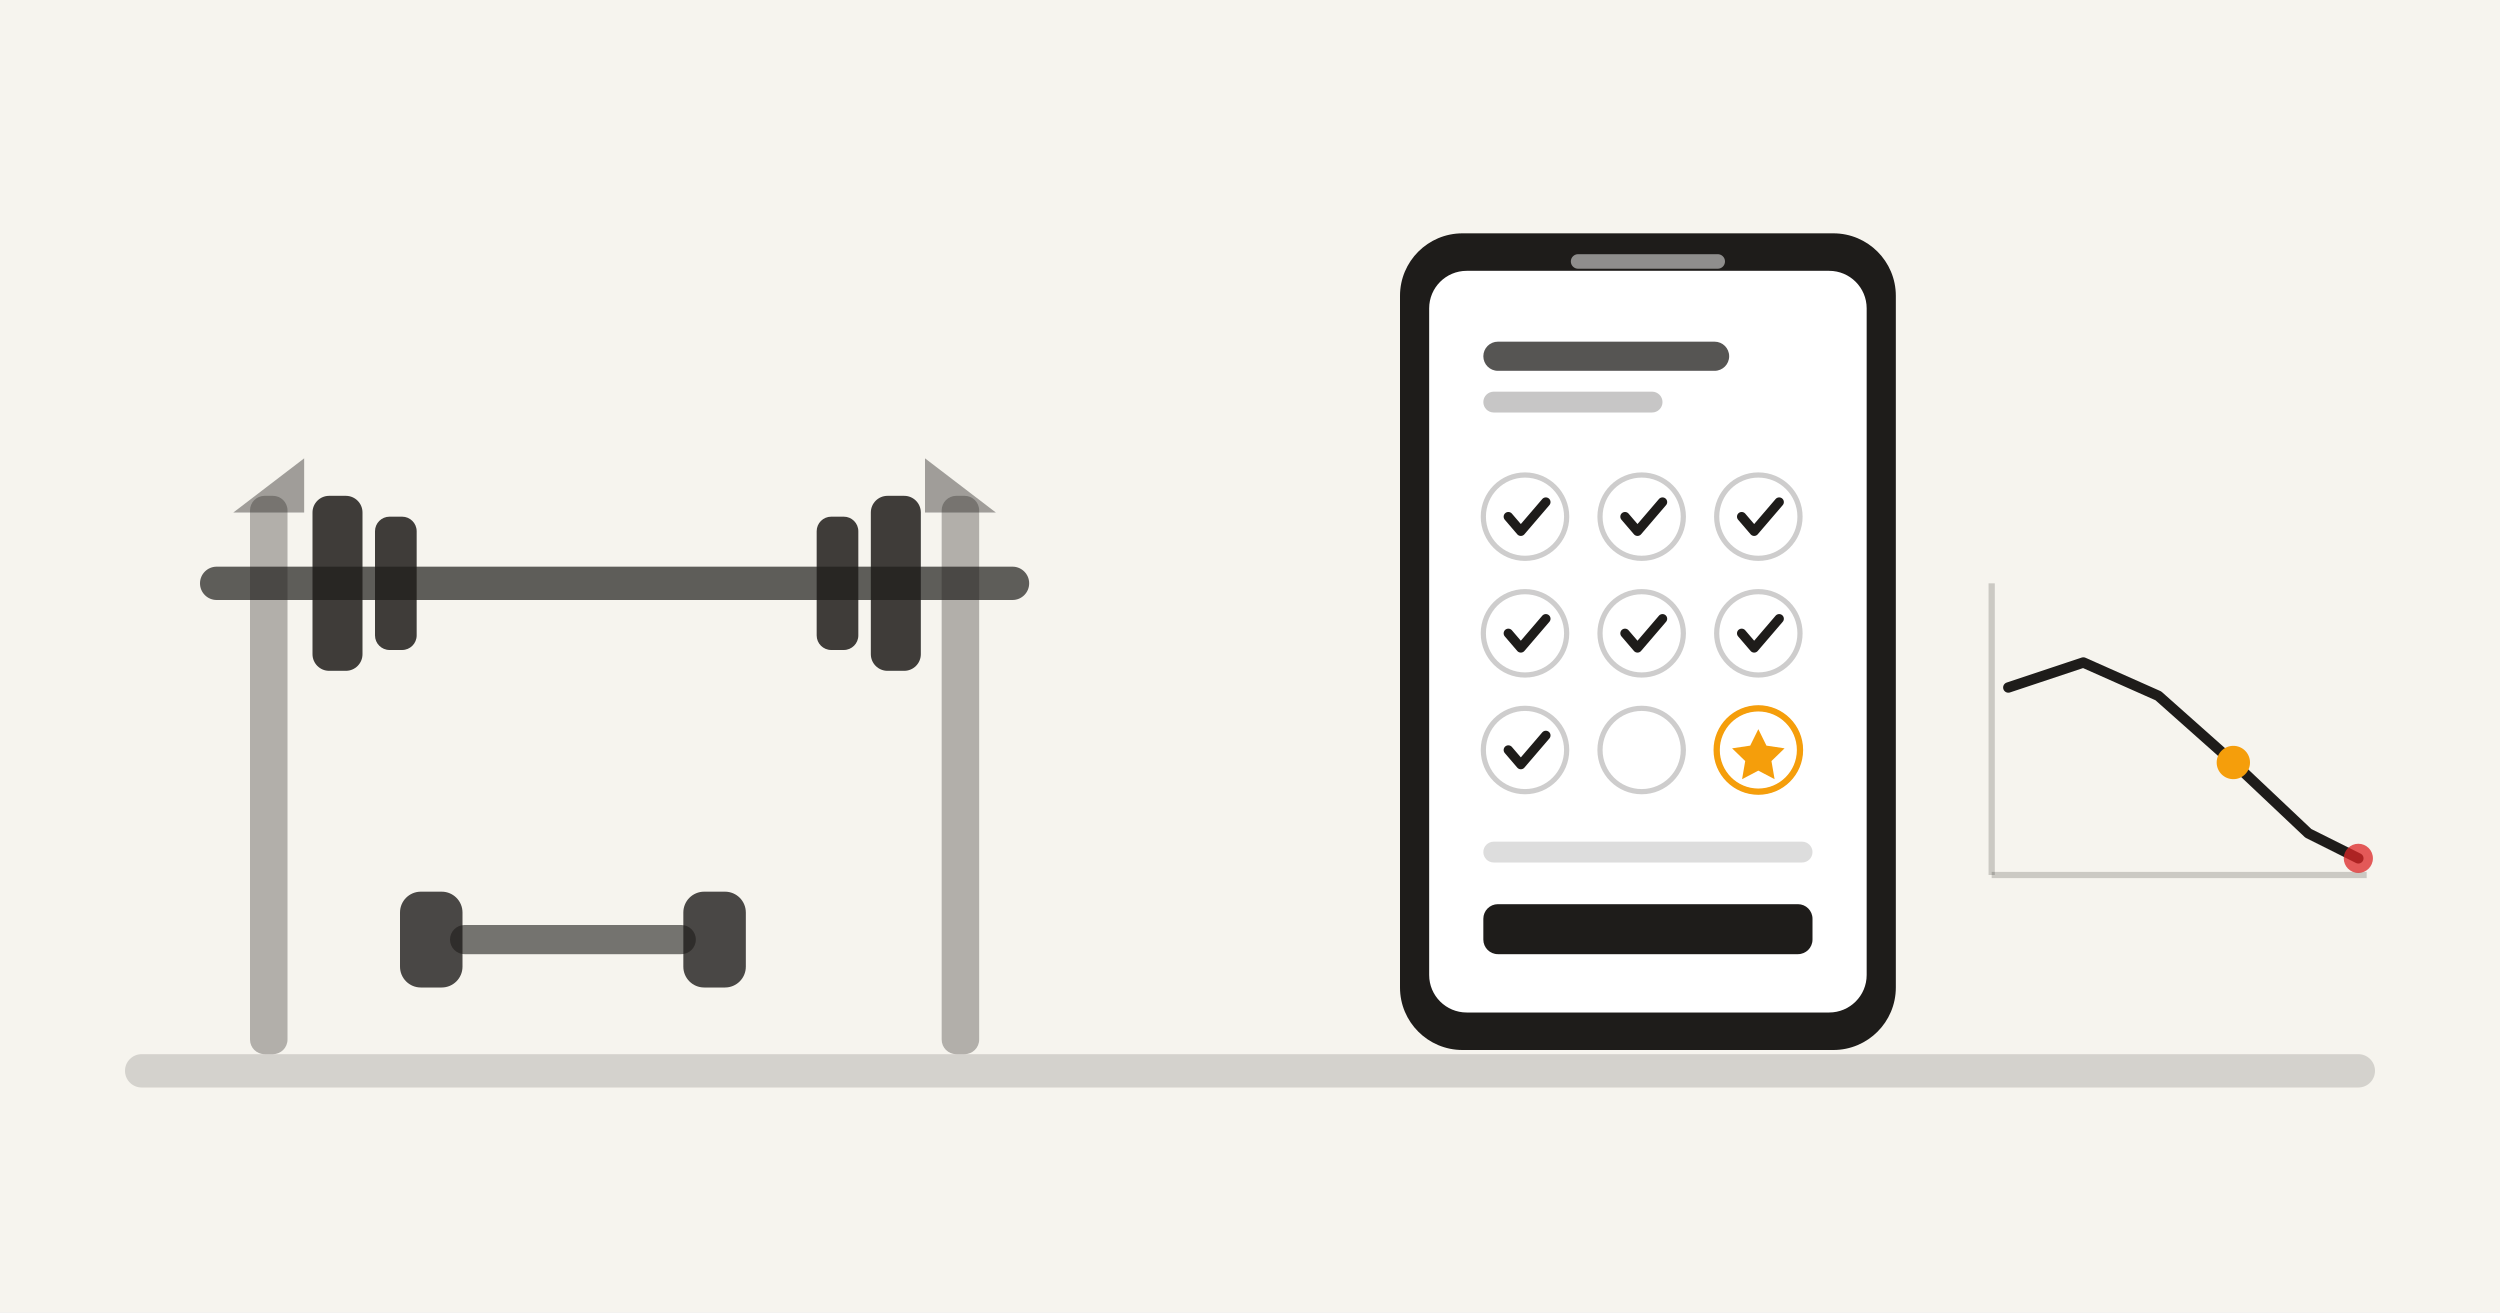
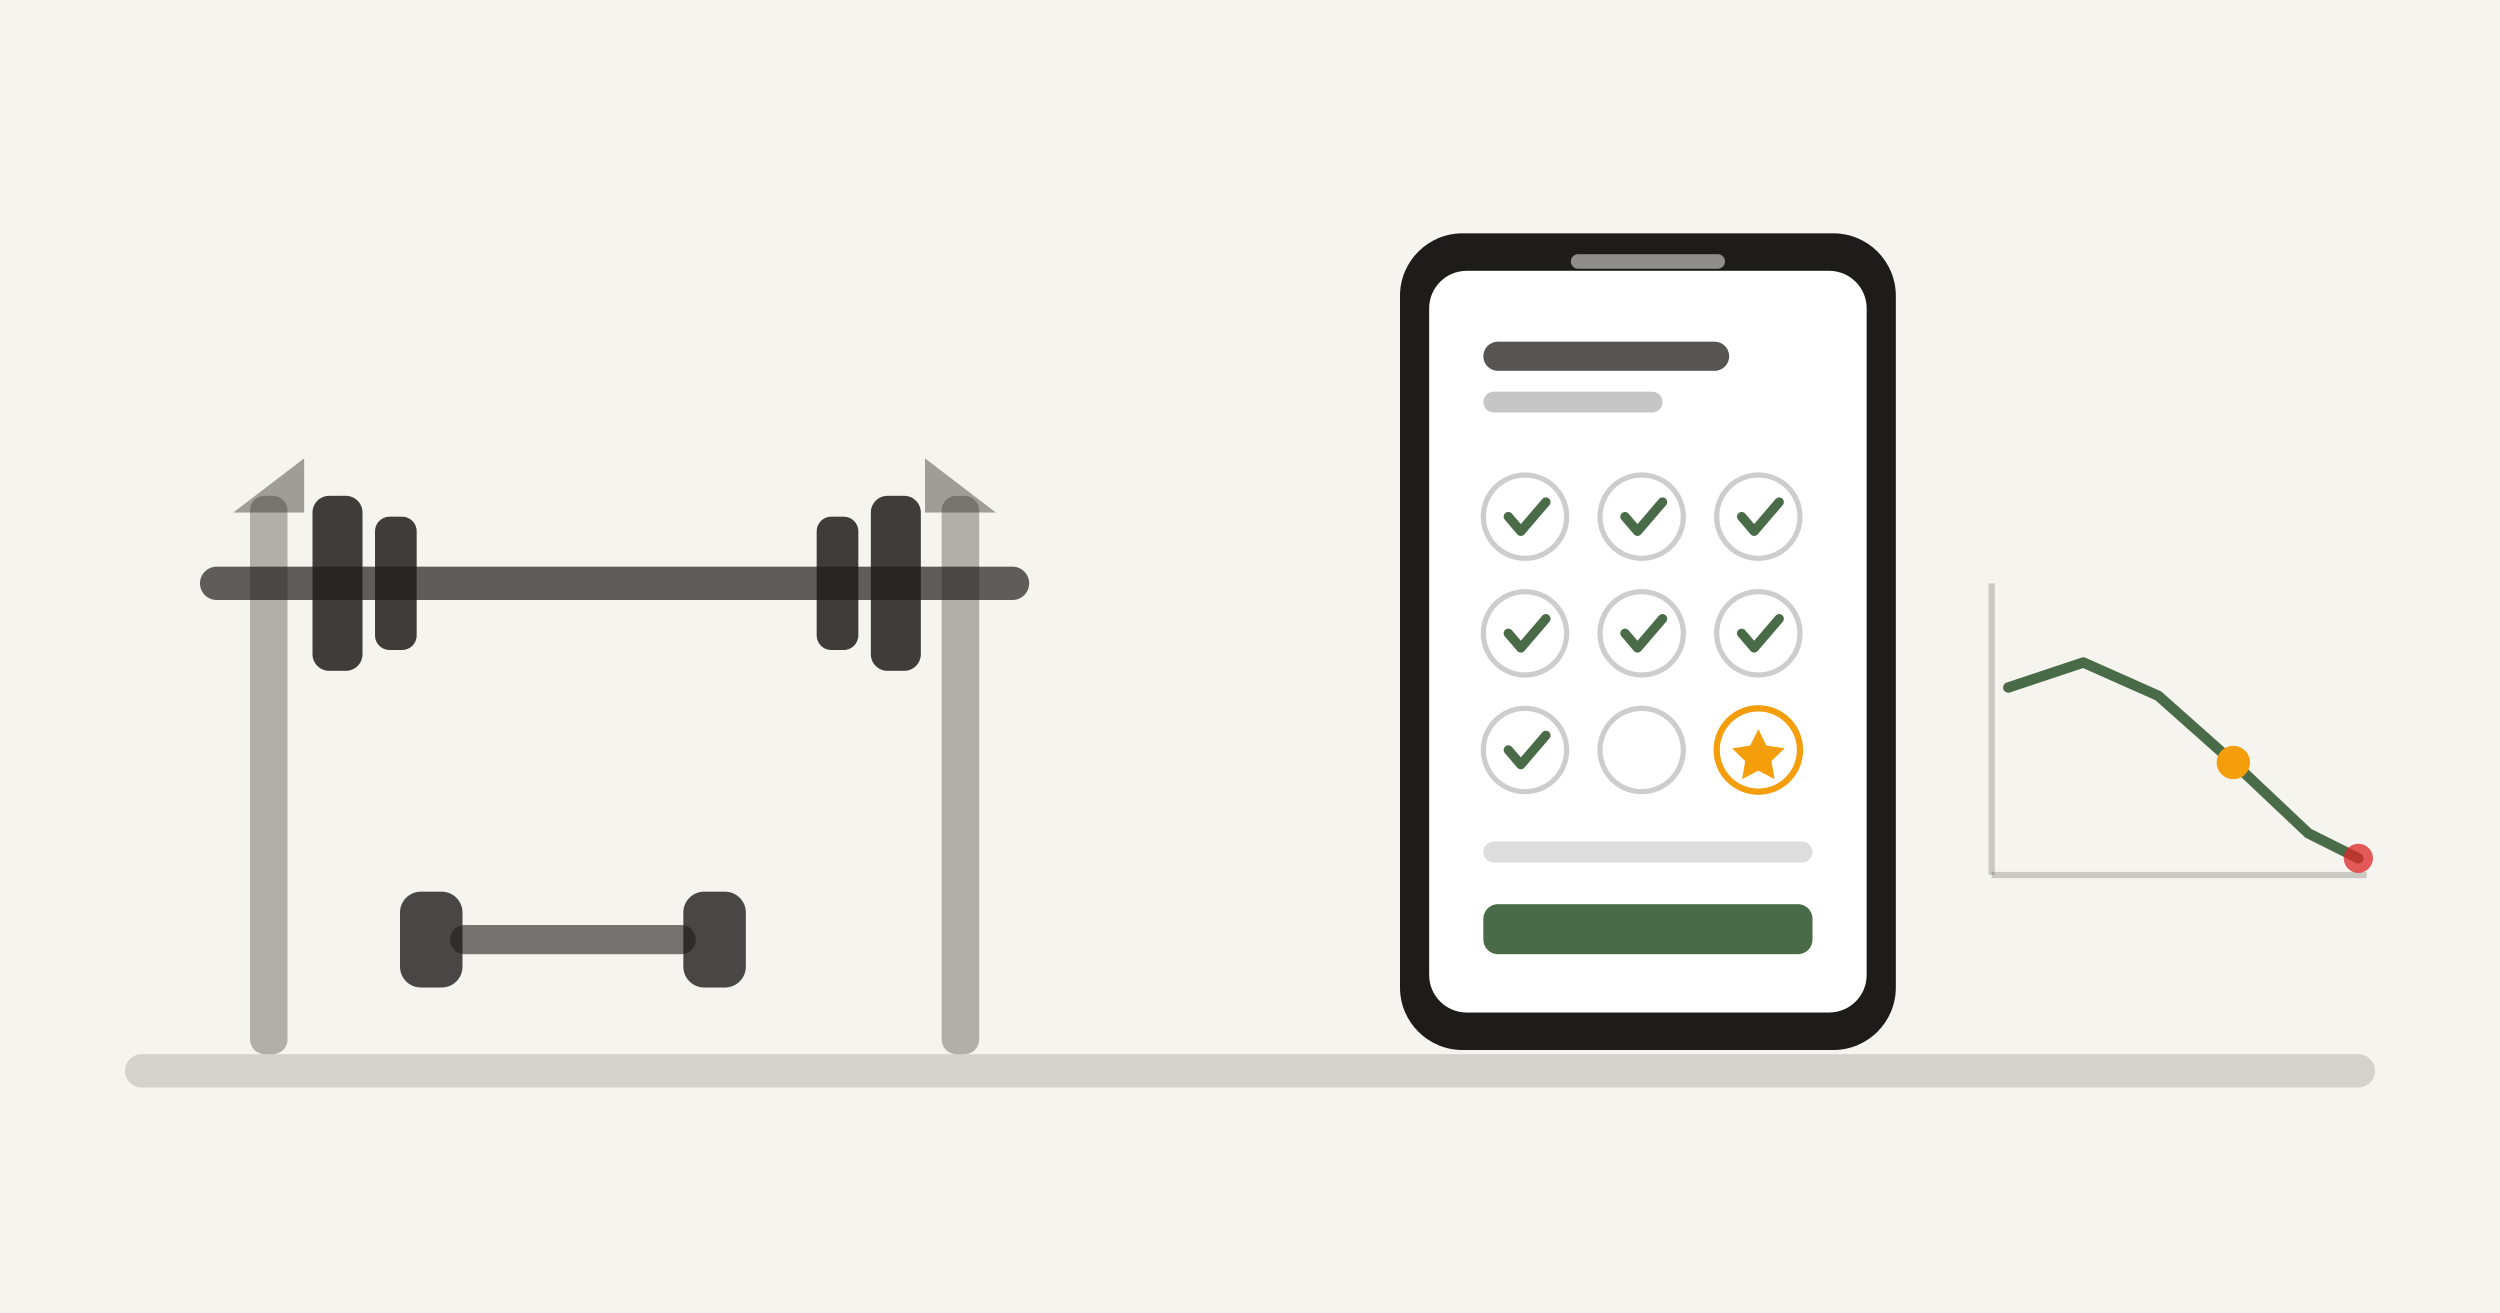
<svg xmlns="http://www.w3.org/2000/svg" viewBox="0 0 1200 630" width="1200" height="630" role="img" aria-label="Håndvægt og et vægtstativ i et træningscenter ved siden af en telefon, der viser et fremmødekort med afkrydsede felter">
  <rect width="1200" height="630" fill="#f6f4ee" />
  <rect x="60" y="506" width="1080" height="16" rx="8" fill="#1e1c1a" opacity="0.16" />
  <g>
    <rect x="120" y="238" width="18" height="268" rx="7" fill="#1e1c1a" opacity="0.32" />
    <rect x="452" y="238" width="18" height="268" rx="7" fill="#1e1c1a" opacity="0.32" />
    <path d="M112 246 l34 -26 v26 z" fill="#1e1c1a" opacity="0.4" />
    <path d="M478 246 l-34 -26 v26 z" fill="#1e1c1a" opacity="0.4" />
    <rect x="96" y="272" width="398" height="16" rx="8" fill="#1e1c1a" opacity="0.7" />
    <g fill="#1e1c1a" opacity="0.85">
      <rect x="150" y="238" width="24" height="84" rx="8" />
      <rect x="180" y="248" width="20" height="64" rx="7" />
      <rect x="392" y="248" width="20" height="64" rx="7" />
      <rect x="418" y="238" width="24" height="84" rx="8" />
    </g>
  </g>
  <g transform="translate(216 428)">
    <rect x="0" y="16" width="118" height="14" rx="7" fill="#1e1c1a" opacity="0.6" />
    <rect x="-24" y="0" width="30" height="46" rx="10" fill="#1e1c1a" opacity="0.8" />
    <rect x="112" y="0" width="30" height="46" rx="10" fill="#1e1c1a" opacity="0.8" />
  </g>
  <g>
    <rect x="672" y="112" width="238" height="392" rx="30" fill="#1e1c1a" />
    <rect x="686" y="130" width="210" height="356" rx="18" fill="#ffffff" />
    <rect x="754" y="122" width="74" height="7" rx="3.5" fill="#ffffff" opacity="0.5" />
    <rect x="712" y="164" width="118" height="14" rx="7" fill="#1e1c1a" opacity="0.75" />
    <rect x="712" y="188" width="86" height="10" rx="5" fill="#1e1c1a" opacity="0.25" />
    <g>
      <g fill="none" stroke="#1e1c1a" stroke-width="2.5" opacity="0.22">
        <circle cx="732" cy="248" r="20" />
        <circle cx="788" cy="248" r="20" />
        <circle cx="844" cy="248" r="20" />
        <circle cx="732" cy="304" r="20" />
        <circle cx="788" cy="304" r="20" />
        <circle cx="844" cy="304" r="20" />
        <circle cx="732" cy="360" r="20" />
        <circle cx="788" cy="360" r="20" />
        <circle cx="844" cy="360" r="20" />
      </g>
-       <g stroke="#1e1c1a" stroke-width="4.5" fill="none" stroke-linecap="round" stroke-linejoin="round">
+       <g stroke="#4a6b47" stroke-width="4.5" fill="none" stroke-linecap="round" stroke-linejoin="round">
        <path d="M724 248 l6 7 12 -14" />
        <path d="M780 248 l6 7 12 -14" />
        <path d="M836 248 l6 7 12 -14" />
        <path d="M724 304 l6 7 12 -14" />
        <path d="M780 304 l6 7 12 -14" />
        <path d="M836 304 l6 7 12 -14" />
        <path d="M724 360 l6 7 12 -14" />
      </g>
      <circle cx="844" cy="360" r="20" fill="none" stroke="#f59e0b" stroke-width="3" />
      <path d="M844 350 l3.9 7.9 8.7 1.3 -6.3 6.1 1.5 8.7 -7.8 -4.1 -7.8 4.1 1.5 -8.7 -6.3 -6.1 8.7 -1.3 z" fill="#f59e0b" />
    </g>
    <rect x="712" y="404" width="158" height="10" rx="5" fill="#1e1c1a" opacity="0.15" />
-     <rect x="712" y="434" width="158" height="24" rx="7" fill="#1e1c1a" />
+     <rect x="712" y="434" width="158" height="24" rx="7" fill="#4a6b47" />
  </g>
  <g transform="translate(956 300)">
    <path d="M0 120 h180" stroke="#1e1c1a" stroke-width="3" opacity="0.2" />
    <path d="M0 120 v-140" stroke="#1e1c1a" stroke-width="3" opacity="0.2" />
-     <path d="M8 30 L44 18 L80 34 L116 66 L152 100 L176 112" fill="none" stroke="#1e1c1a" stroke-width="5" stroke-linecap="round" stroke-linejoin="round" />
+     <path d="M8 30 L44 18 L80 34 L116 66 L152 100 L176 112" fill="none" stroke="#4a6b47" stroke-width="5" stroke-linecap="round" stroke-linejoin="round" />
    <circle cx="116" cy="66" r="8" fill="#f59e0b" />
    <circle cx="176" cy="112" r="7" fill="#dc2626" opacity="0.75" />
  </g>
</svg>
